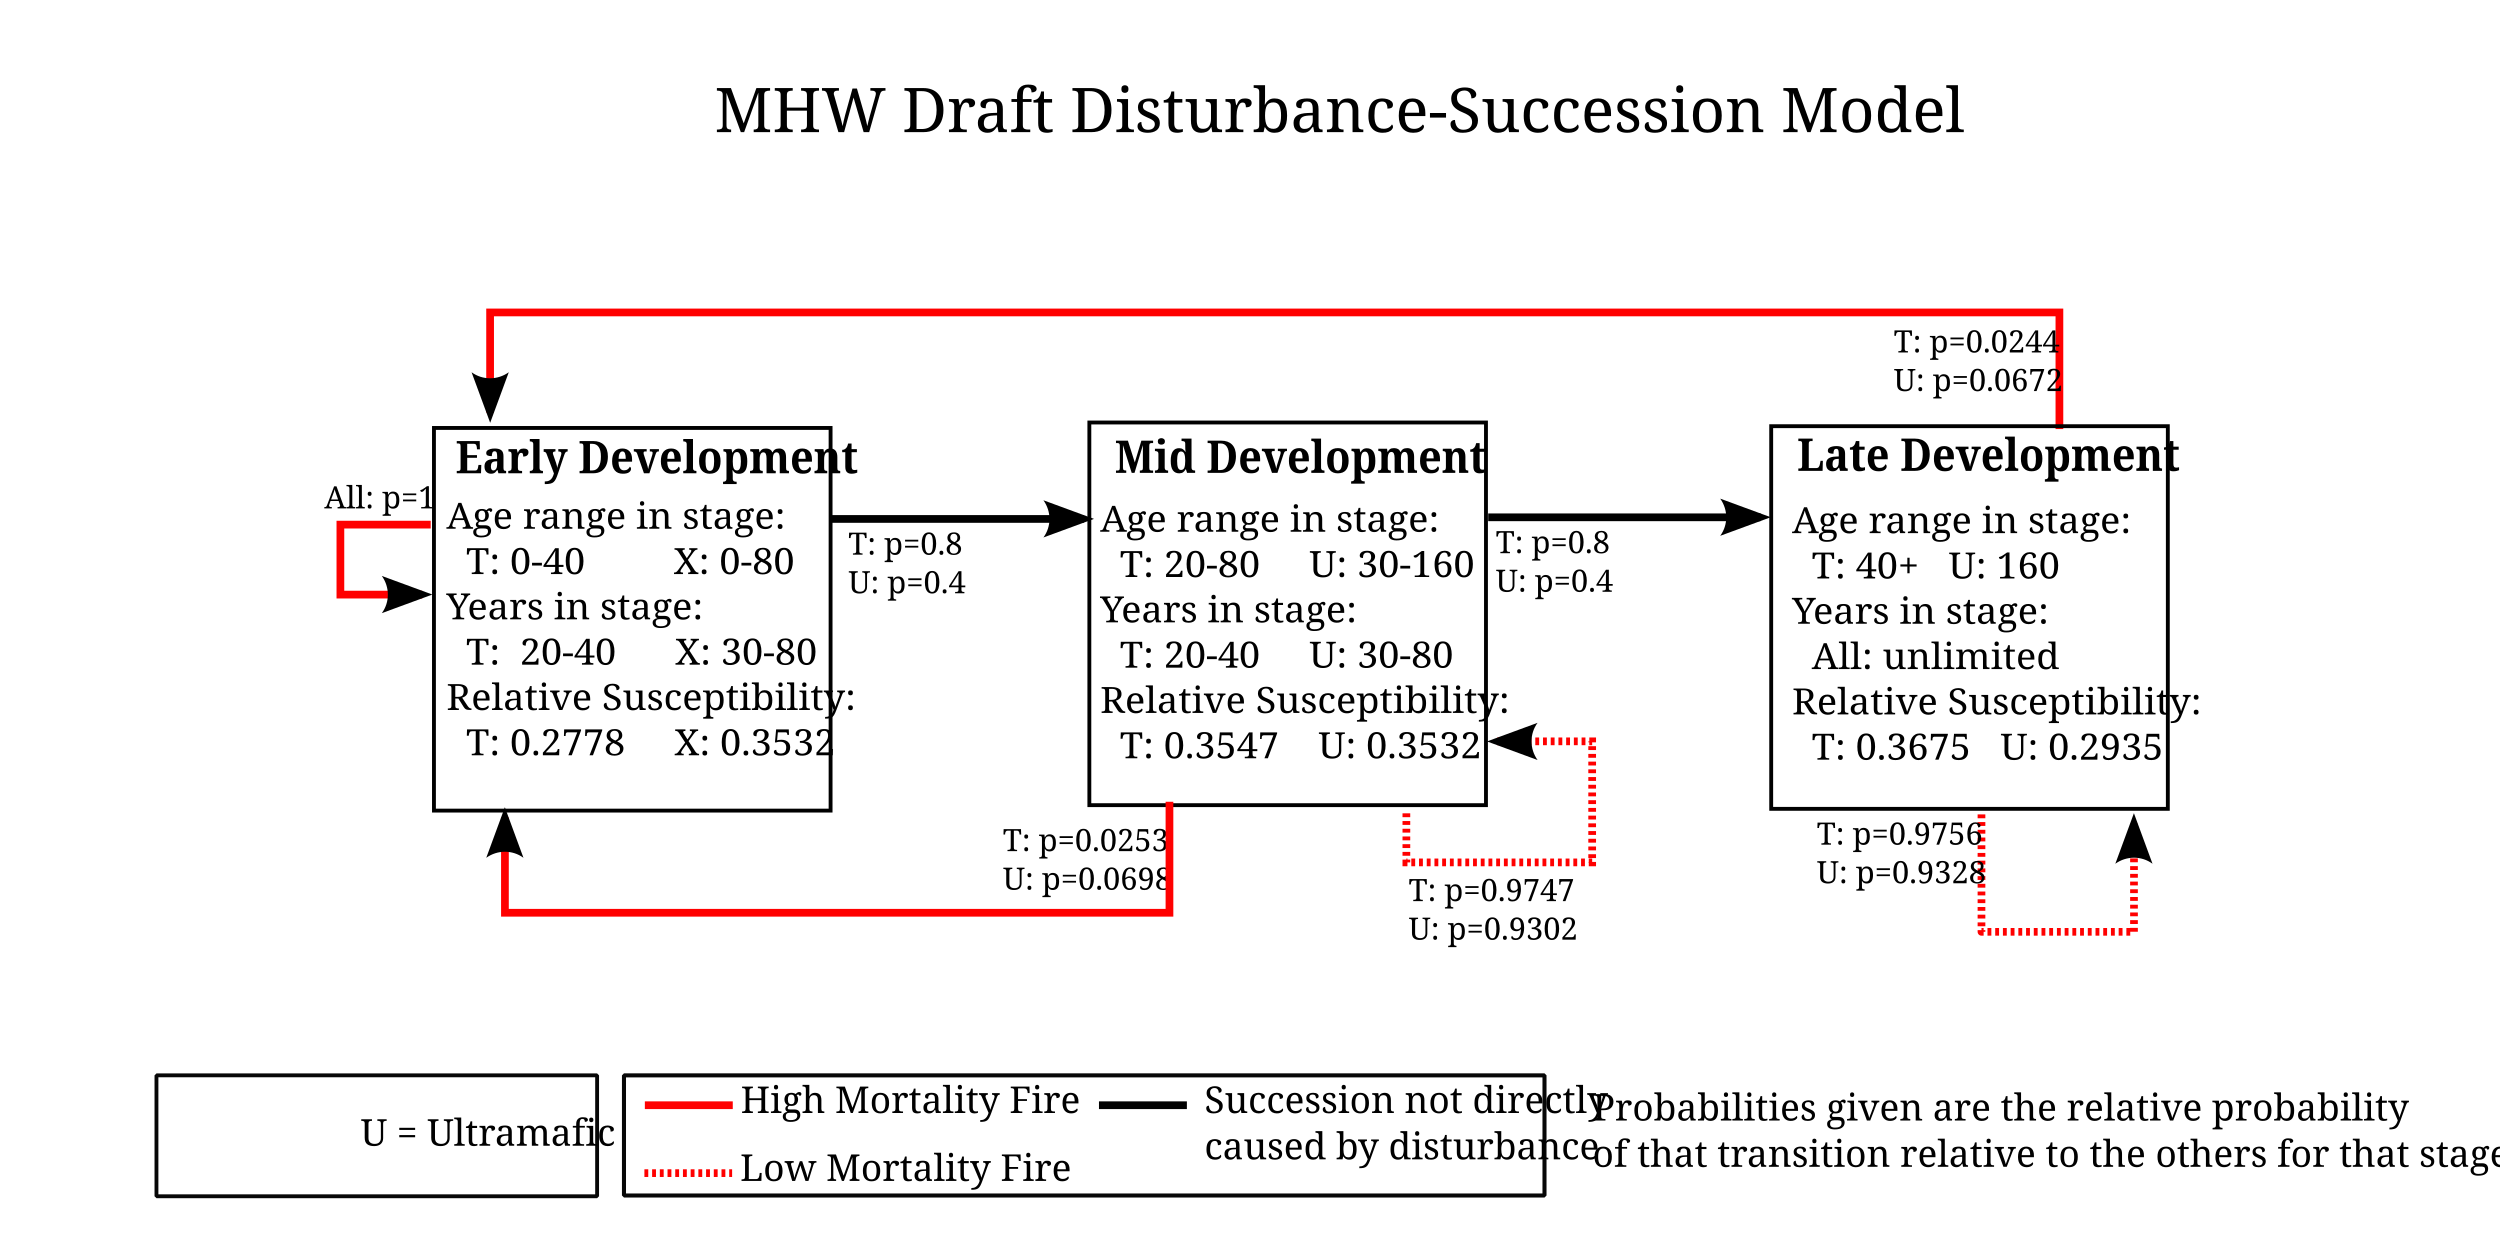
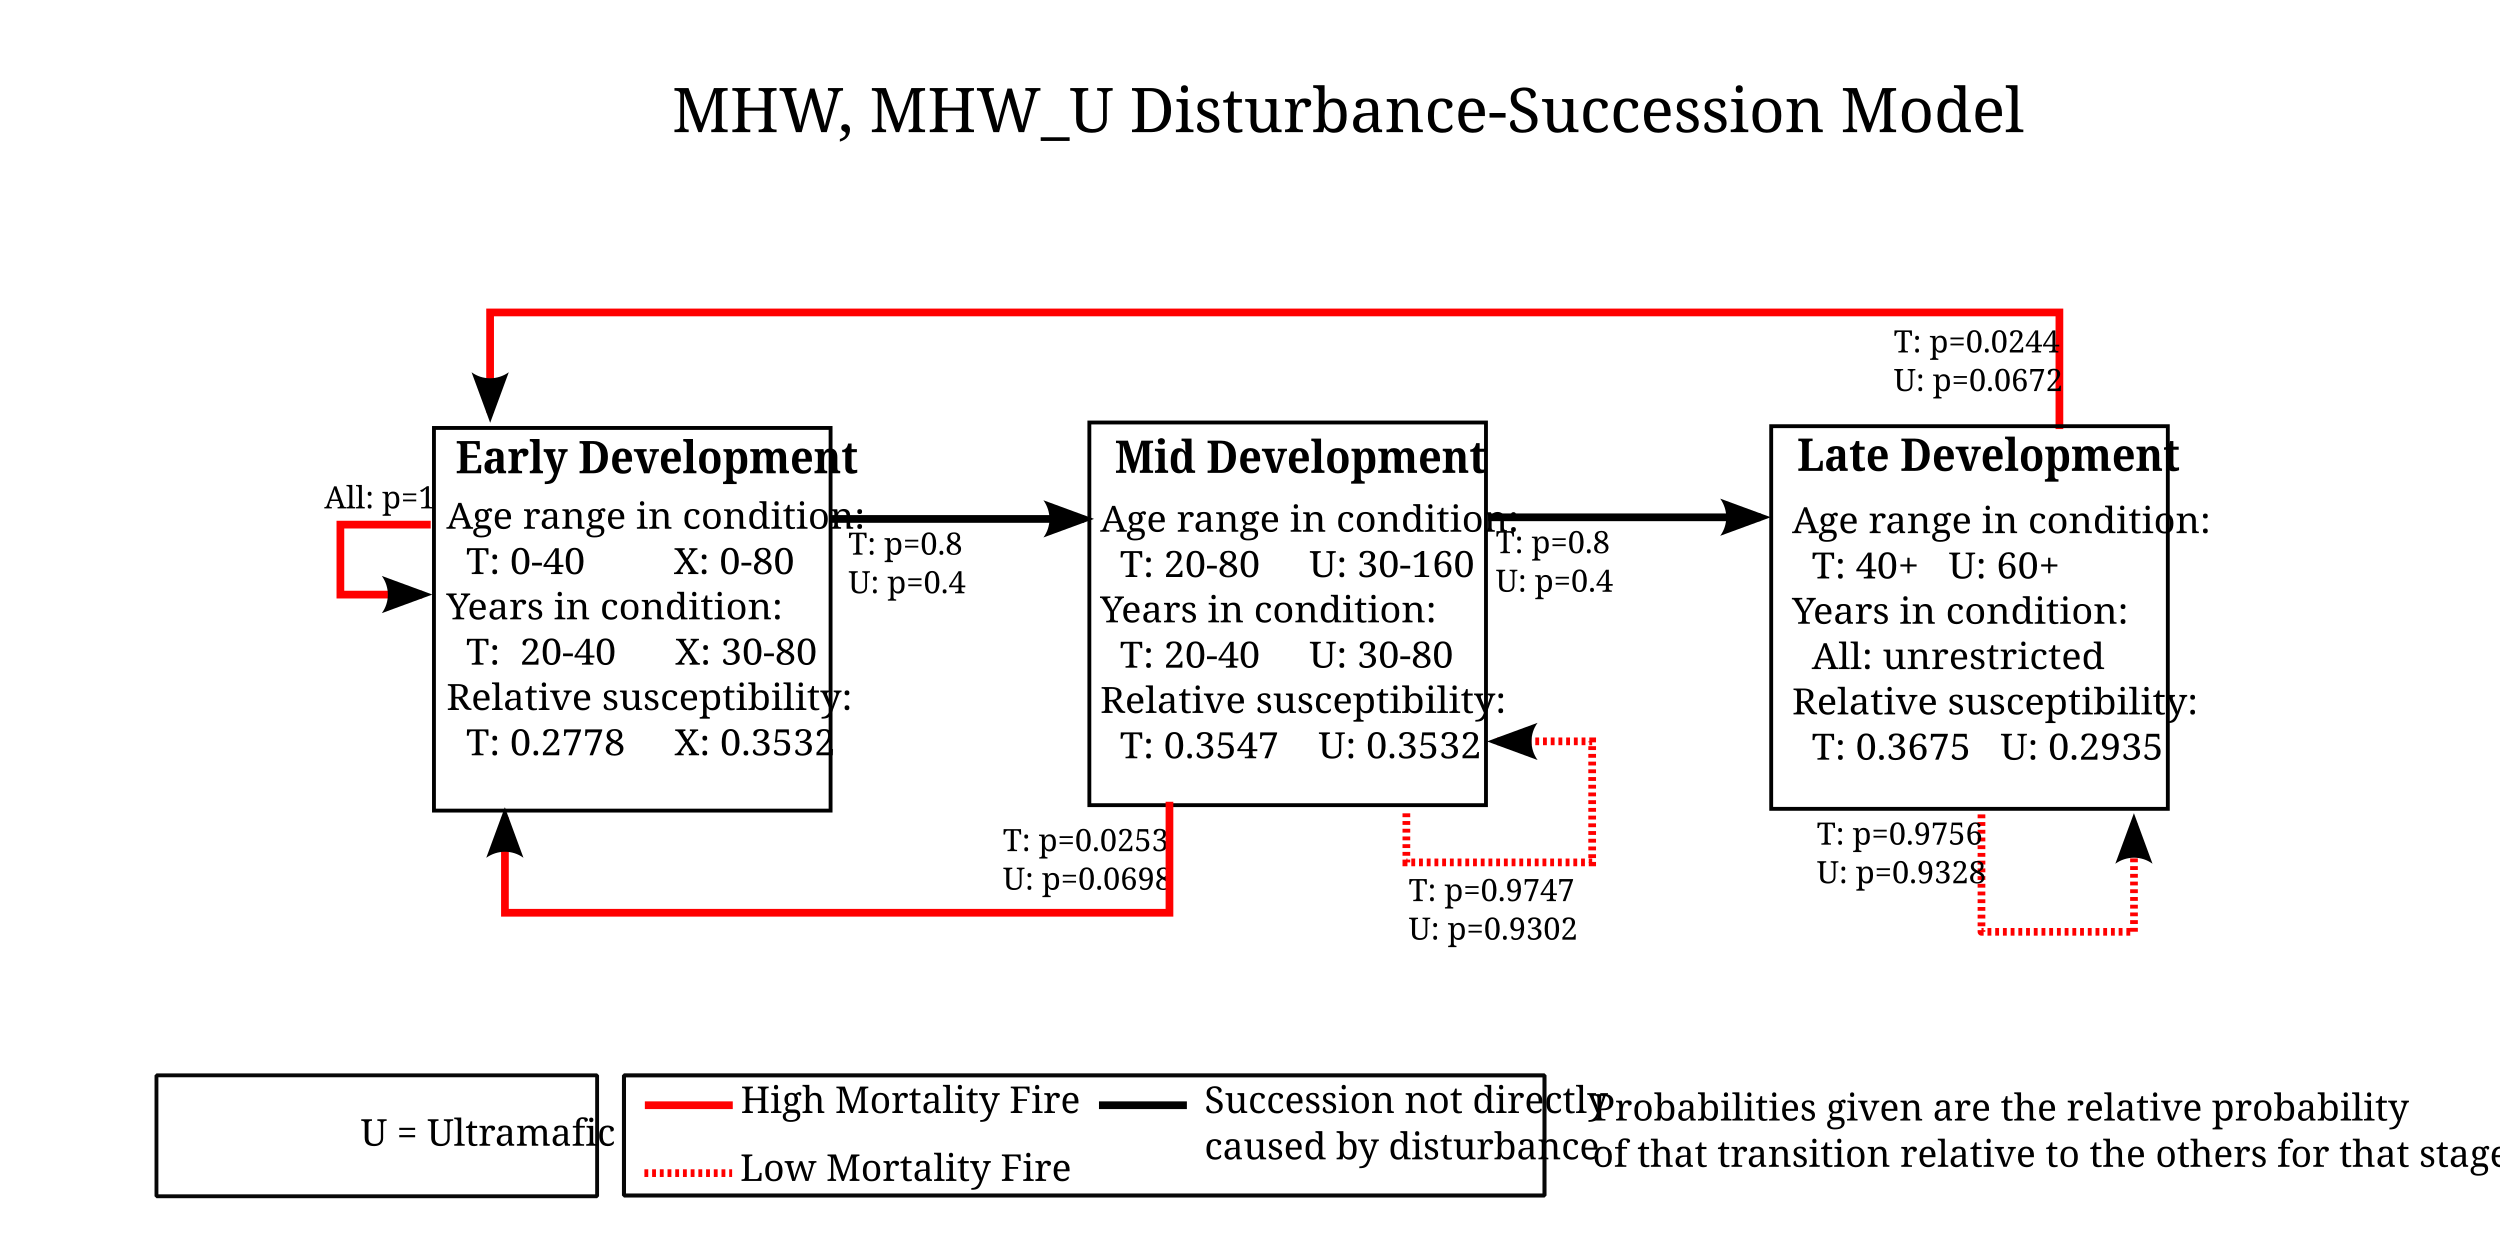
<svg xmlns="http://www.w3.org/2000/svg" width="810" height="405" id="svg2" version="1.1">
  <defs id="defs4">
    <marker orient="auto" refY="0" refX="0" id="Arrow2Mstart" style="overflow:visible">
      <path id="path4311" style="font-size:12px;fill-rule:evenodd;stroke-width:0.625;stroke-linejoin:round" d="M 8.719,4.034 -2.207,0.016 8.719,-4.002 c -1.745,2.372 -1.735,5.617 -6e-7,8.035 z" transform="scale(0.6,0.6)" />
    </marker>
    <marker orient="auto" refY="0" refX="0" id="Arrow1Mstart" style="overflow:visible">
      <path id="path7827" d="M 0,0 5,-5 -12.5,0 5,5 0,0 z" style="fill-rule:evenodd;stroke:#000000;stroke-width:1pt;marker-start:none" transform="matrix(0.4,0,0,0.4,4,0)" />
    </marker>
    <marker orient="auto" refY="0" refX="0" id="Arrow1Mend" style="overflow:visible">
      <path id="path6192" d="M 0,0 5,-5 -12.5,0 5,5 0,0 z" style="fill-rule:evenodd;stroke:#000000;stroke-width:1pt;marker-start:none" transform="matrix(-0.4,0,0,-0.4,-4,0)" />
    </marker>
    <marker orient="auto" refY="0" refX="0" id="Arrow1Lend" style="overflow:visible">
      <path id="path3980" d="M 0,0 5,-5 -12.5,0 5,5 0,0 z" style="fill-rule:evenodd;stroke:#000000;stroke-width:1pt;marker-start:none" transform="matrix(-0.8,0,0,-0.8,-10,0)" />
    </marker>
    <marker orient="auto" refY="0" refX="0" id="Arrow1Lstart" style="overflow:visible">
      <path id="path3977" d="M 0,0 5,-5 -12.5,0 5,5 0,0 z" style="fill-rule:evenodd;stroke:#000000;stroke-width:1pt;marker-start:none" transform="matrix(0.8,0,0,0.8,10,0)" />
    </marker>
    <marker orient="auto" refY="0" refX="0" id="Arrow2Lend" style="overflow:visible">
      <path id="path3998" style="font-size:12px;fill-rule:evenodd;stroke-width:0.625;stroke-linejoin:round" d="M 8.719,4.034 -2.207,0.016 8.719,-4.002 c -1.745,2.372 -1.735,5.617 -6e-7,8.035 z" transform="matrix(-1.1,0,0,-1.1,-1.1,0)" />
    </marker>
    <marker orient="auto" refY="0" refX="0" id="Arrow2Mend" style="overflow:visible">
      <path id="path4004" style="font-size:12px;fill-rule:evenodd;stroke-width:0.625;stroke-linejoin:round" d="M 8.719,4.034 -2.207,0.016 8.719,-4.002 c -1.745,2.372 -1.735,5.617 -6e-7,8.035 z" transform="scale(-0.6,-0.6)" />
    </marker>
    <marker orient="auto" refY="0" refX="0" id="TriangleOutM" style="overflow:visible">
      <path id="path4123" d="m 5.77,0 -8.65,5 0,-10 8.65,5 z" style="fill-rule:evenodd;stroke:#000000;stroke-width:1pt;marker-start:none" transform="scale(0.4,0.4)" />
    </marker>
  </defs>
  <g id="layer7" style="display:inline" transform="translate(0,-180)">
    <text xml:space="preserve" style="font-size:12px;font-style:normal;font-variant:normal;font-weight:normal;font-stretch:normal;text-align:start;line-height:125%;letter-spacing:0px;word-spacing:0px;writing-mode:lr-tb;text-anchor:start;fill:#000000;fill-opacity:1;stroke:none;font-family:Garamond;-inkscape-font-specification:Garamond" x="515.971" y="528.052" id="text3982">
      <tspan x="515.971" y="528.052" id="tspan6796" />
      <tspan x="515.971" y="543.052" id="tspan6798">Probabilities given are the relative probability </tspan>
      <tspan x="515.971" y="558.052" id="tspan3384">of that transition relative to the others for that stage.</tspan>
    </text>
    <g id="g3370" transform="translate(-316.9964,0)">
      <g transform="translate(294,-22)" id="g3386">
        <text xml:space="preserve" style="font-size:12px;font-style:normal;font-variant:normal;font-weight:normal;font-stretch:normal;text-align:start;line-height:125%;letter-spacing:0px;word-spacing:0px;writing-mode:lr-tb;text-anchor:start;fill:#000000;fill-opacity:1;stroke:none;display:inline;font-family:Garamond;-inkscape-font-specification:Garamond" x="262.986" y="562.617" id="text3898">
          <tspan x="262.986" y="562.617" id="tspan3978">High Mortality Fire</tspan>
        </text>
        <path style="fill:none;stroke:#ff0000;stroke-width:2.5;stroke-linecap:butt;stroke-linejoin:miter;stroke-miterlimit:4;stroke-opacity:1;stroke-dasharray:none;display:inline" d="m 231.929,560.094 28.483,0" id="path3928" />
      </g>
      <text id="text4005" y="562.617" x="556.796" style="font-size:12px;font-style:normal;font-variant:normal;font-weight:normal;font-stretch:normal;text-align:start;line-height:125%;letter-spacing:0px;word-spacing:0px;writing-mode:lr-tb;text-anchor:start;fill:#000000;fill-opacity:1;stroke:none;display:inline;font-family:Garamond;-inkscape-font-specification:Garamond" xml:space="preserve">
        <tspan id="tspan4007" y="562.617" x="556.796">Low Mortality Fire</tspan>
      </text>
      <path id="path4009" d="m 525.783,560.094 28.42,0" style="fill:none;stroke:#ff0000;stroke-width:2.497;stroke-linecap:butt;stroke-linejoin:miter;stroke-miterlimit:4;stroke-opacity:1;stroke-dasharray:1.249, 1.249;stroke-dashoffset:0;display:inline" />
      <g transform="translate(144,-22)" id="g3391">
        <text xml:space="preserve" style="font-size:12px;font-style:normal;font-variant:normal;font-weight:normal;font-stretch:normal;text-align:start;line-height:125%;letter-spacing:0px;word-spacing:0px;writing-mode:lr-tb;text-anchor:start;fill:#000000;fill-opacity:1;stroke:none;display:inline;font-family:Garamond;-inkscape-font-specification:Garamond" x="560.119" y="562.617" id="text4021">
          <tspan x="560.119" y="562.617" id="tspan4023"> Succession not directly </tspan>
          <tspan id="tspan3552" x="560.119" y="577.617"> caused by disturbance</tspan>
        </text>
        <path style="fill:none;stroke:#000000;stroke-width:2.5;stroke-linecap:butt;stroke-linejoin:miter;stroke-miterlimit:4;stroke-opacity:1;stroke-dasharray:none;display:inline" d="m 529.063,560.094 28.483,0" id="path4025" />
      </g>
    </g>
-     <text xml:space="preserve" style="font-size:12px;font-style:normal;font-variant:normal;font-weight:normal;font-stretch:normal;text-align:start;line-height:125%;letter-spacing:0px;word-spacing:0px;writing-mode:lr-tb;text-anchor:start;fill:#000000;fill-opacity:1;stroke:none;display:inline;font-family:Garamond;-inkscape-font-specification:Garamond" x="231.509" y="222.816" id="text4082">
-       <tspan id="tspan4084" x="231.509" y="222.816" style="font-size:20px">MHW Draft Disturbance-Succession Model</tspan>
+     <text xml:space="preserve" style="font-size:12px;font-style:normal;font-variant:normal;font-weight:normal;font-stretch:normal;text-align:start;line-height:125%;letter-spacing:0px;word-spacing:0px;writing-mode:lr-tb;text-anchor:start;fill:#000000;fill-opacity:1;stroke:none;display:inline;font-family:Garamond;-inkscape-font-specification:Garamond" x="217.759" y="222.816" id="text4082">
+       <tspan id="tspan4084" x="217.759" y="222.816" style="font-size:20px">MHW, MHW_U Disturbance-Succession Model</tspan>
    </text>
    <rect style="opacity:0.97;fill:none;stroke:#000000;stroke-width:1.25;stroke-linecap:round;stroke-linejoin:miter;stroke-miterlimit:1.2;stroke-opacity:1;stroke-dasharray:none;stroke-dashoffset:0" id="rect3406" width="142.77" height="39.175" x="50.693" y="528.414" />
    <rect style="opacity:0.97;fill:none;stroke:#000000;stroke-width:1.317;stroke-linecap:round;stroke-linejoin:miter;stroke-miterlimit:1.2;stroke-opacity:1;stroke-dasharray:none;stroke-dashoffset:0" id="rect3408" width="298.248" height="38.934" x="202.169" y="528.414" />
  </g>
  <g id="layer1" transform="translate(0,-647.3622)" style="display:inline">
    <flowRoot xml:space="preserve" id="flowRoot3761" style="font-size:10px;font-style:normal;font-variant:normal;font-weight:normal;font-stretch:normal;line-height:125%;letter-spacing:0px;word-spacing:0px;fill:#000000;fill-opacity:1;stroke:none;font-family:Garamond;-inkscape-font-specification:Garamond">
      <flowRegion id="flowRegion3763">
        <rect id="rect3765" width="81.861" height="81.861" x="272.578" y="244.495" style="font-size:10px;font-style:normal;font-variant:normal;font-weight:normal;font-stretch:normal;font-family:Garamond;-inkscape-font-specification:Garamond" />
      </flowRegion>
      <flowPara id="flowPara3767" />
    </flowRoot>
    <text xml:space="preserve" style="font-size:40px;font-style:normal;font-weight:normal;line-height:125%;letter-spacing:0px;word-spacing:0px;fill:#000000;fill-opacity:1;stroke:none;font-family:Sans" x="306.542" y="272.362" id="text3769" transform="translate(0,467.3622)">
      <tspan id="tspan3771" x="306.542" y="272.362" />
    </text>
    <flowRoot xml:space="preserve" id="flowRoot3773" style="font-size:40px;font-style:normal;font-variant:normal;font-weight:normal;font-stretch:normal;line-height:125%;letter-spacing:0px;word-spacing:0px;fill:#000000;fill-opacity:1;stroke:none;font-family:Garamond;-inkscape-font-specification:Garamond">
      <flowRegion id="flowRegion3775">
        <rect id="rect3777" width="81.861" height="76.635" x="272.578" y="247.107" style="font-style:normal;font-variant:normal;font-weight:normal;font-stretch:normal;font-family:Garamond;-inkscape-font-specification:Garamond" />
      </flowRegion>
      <flowPara id="flowPara3779" />
    </flowRoot>
    <flowRoot xml:space="preserve" id="flowRoot3789" style="font-size:40px;font-style:normal;font-weight:normal;line-height:125%;letter-spacing:0px;word-spacing:0px;fill:#000000;fill-opacity:1;stroke:none;font-family:Sans">
      <flowRegion id="flowRegion3791">
        <rect id="rect3793" width="8" height="48" x="264" y="257" />
      </flowRegion>
      <flowPara id="flowPara3795" />
    </flowRoot>
    <flowRoot xml:space="preserve" id="flowRoot3930" style="font-size:40px;font-style:normal;font-weight:normal;line-height:125%;letter-spacing:0px;word-spacing:0px;fill:#000000;fill-opacity:1;stroke:none;font-family:Sans">
      <flowRegion id="flowRegion3932">
        <rect id="rect3934" width="67.056" height="40.93" x="311.767" y="137.379" />
      </flowRegion>
      <flowPara id="flowPara3936" />
    </flowRoot>
    <flowRoot xml:space="preserve" id="flowRoot3938" style="font-size:40px;font-style:normal;font-weight:normal;line-height:125%;letter-spacing:0px;word-spacing:0px;fill:#000000;fill-opacity:1;stroke:none;font-family:Sans">
      <flowRegion id="flowRegion3940">
        <rect id="rect3942" width="55.735" height="74.023" x="262.128" y="239.269" />
      </flowRegion>
      <flowPara id="flowPara3944" />
    </flowRoot>
    <rect style="fill:none;stroke:#000000;stroke-width:0.99;stroke-linejoin:round;stroke-miterlimit:4;stroke-opacity:1;stroke-dasharray:none" id="rect6143" width="0" height="27.529" x="304.888" y="207.847" transform="translate(0,467.3622)" rx="0" ry="7.571" />
    <text xml:space="preserve" style="font-size:12px;font-style:normal;font-variant:normal;font-weight:normal;font-stretch:normal;text-align:start;line-height:125%;letter-spacing:0px;word-spacing:0px;writing-mode:lr-tb;text-anchor:start;fill:#000000;fill-opacity:1;stroke:none;font-family:Garamond;-inkscape-font-specification:Garamond" x="306.354" y="364.51" id="text3175" transform="translate(0,467.3622)">
      <tspan id="tspan3177" x="306.354" y="364.51" />
      <tspan id="tspan3179" x="306.354" y="379.51" />
    </text>
    <flowRoot xml:space="preserve" id="flowRoot3204" style="font-size:12px;font-style:normal;font-variant:normal;font-weight:normal;font-stretch:normal;text-align:start;line-height:125%;letter-spacing:0px;word-spacing:0px;writing-mode:lr-tb;text-anchor:start;fill:#000000;fill-opacity:1;stroke:none;font-family:Garamond;-inkscape-font-specification:Garamond">
      <flowRegion id="flowRegion3206">
        <rect id="rect3208" width="28.621" height="37.102" x="429.319" y="325.288" />
      </flowRegion>
      <flowPara id="flowPara3210" />
    </flowRoot>
  </g>
  <g id="layer5" style="display:inline" transform="translate(0,-180)" />
  <g id="layer6" style="display:inline" transform="translate(0,-180)" />
  <g id="layer3" style="display:inline" transform="translate(0,-180)" />
  <g id="layer4" style="display:inline" transform="translate(0,-180)" />
  <g id="layer2" style="display:inline" transform="translate(0,-180)">
    <flowRoot style="font-size:12px;font-style:normal;font-variant:normal;font-weight:normal;font-stretch:normal;text-align:start;line-height:125%;letter-spacing:0px;word-spacing:0px;writing-mode:lr-tb;text-anchor:start;fill:#000000;fill-opacity:1;stroke:none;font-family:Garamond;-inkscape-font-specification:Garamond" id="flowRoot3183" xml:space="preserve" transform="translate(-57.66791,-635.7685)">
      <flowRegion id="flowRegion3185">
        <rect y="213.983" x="60.423" height="54.062" width="34.982" id="rect3187" />
      </flowRegion>
      <flowPara id="flowPara3189" />
    </flowRoot>
    <flowRoot xml:space="preserve" id="flowRoot4224" style="font-size:14px;font-style:normal;font-variant:normal;font-weight:normal;font-stretch:normal;text-align:start;line-height:125%;letter-spacing:0px;word-spacing:0px;writing-mode:lr-tb;text-anchor:start;fill:#000000;fill-opacity:1;stroke:none;font-family:Garamond;-inkscape-font-specification:Garamond">
      <flowRegion id="flowRegion4226">
        <rect id="rect4228" width="63" height="93.5" x="212" y="396.5" />
      </flowRegion>
      <flowPara id="flowPara4230" />
    </flowRoot>
    <text xml:space="preserve" style="font-size:12px;font-style:normal;font-variant:normal;font-weight:normal;font-stretch:normal;text-align:start;line-height:125%;letter-spacing:0px;word-spacing:0px;writing-mode:lr-tb;text-anchor:start;fill:#000000;fill-opacity:1;stroke:none;font-family:Garamond;-inkscape-font-specification:Garamond" x="295.943" y="-30.219" id="text4545">
      <tspan style="font-size:10px" id="tspan4547" x="295.943" y="-30.219" />
    </text>
    <flowRoot xml:space="preserve" id="flowRoot4647" style="font-size:14px;font-style:normal;font-variant:normal;font-weight:normal;font-stretch:normal;text-align:start;line-height:125%;letter-spacing:0px;word-spacing:0px;writing-mode:lr-tb;text-anchor:start;fill:#000000;fill-opacity:1;stroke:none;font-family:Garamond;-inkscape-font-specification:Garamond">
      <flowRegion id="flowRegion4649">
        <rect id="rect4651" width="9.873" height="51.644" x="516.437" y="584.062" />
      </flowRegion>
      <flowPara id="flowPara4653" />
    </flowRoot>
    <flowRoot xml:space="preserve" id="flowRoot4753" style="font-size:14px;font-style:normal;font-variant:normal;font-weight:normal;font-stretch:normal;text-align:start;line-height:125%;letter-spacing:0px;word-spacing:0px;writing-mode:lr-tb;text-anchor:start;fill:#000000;fill-opacity:1;stroke:none;font-family:Garamond;-inkscape-font-specification:Garamond">
      <flowRegion id="flowRegion4755">
        <rect id="rect4757" width="41.011" height="18.987" x="359.227" y="494.445" />
      </flowRegion>
      <flowPara id="flowPara4759" />
    </flowRoot>
    <text xml:space="preserve" style="font-size:12px;font-style:normal;font-variant:normal;font-weight:normal;font-stretch:normal;text-align:start;line-height:125%;letter-spacing:0px;word-spacing:0px;writing-mode:lr-tb;text-anchor:start;fill:#000000;fill-opacity:1;stroke:none;font-family:Garamond;-inkscape-font-specification:Garamond" x="180.699" y="-156.568" id="text4976">
      <tspan id="tspan4978" x="180.699" y="-156.568" style="font-size:10px" />
    </text>
    <text id="text4984" y="-177.724" x="584.22" style="font-size:12px;font-style:normal;font-variant:normal;font-weight:normal;font-stretch:normal;text-align:start;line-height:125%;letter-spacing:0px;word-spacing:0px;writing-mode:lr-tb;text-anchor:start;fill:#000000;fill-opacity:1;stroke:none;font-family:Garamond;-inkscape-font-specification:Garamond" xml:space="preserve">
      <tspan style="font-size:10px" y="-177.724" x="584.22" id="tspan4986" />
    </text>
    <path style="fill:none;stroke:#ff0000;stroke-width:2.5;stroke-linecap:butt;stroke-linejoin:miter;stroke-miterlimit:4;stroke-opacity:1;stroke-dasharray:none;marker-end:url(#Arrow2Mend);display:inline" d="m 139.546,349.98 -29.259,0 0,22.675 26.501,0" id="path3475" />
    <path style="fill:none;stroke:#ff0000;stroke-width:2.5;stroke-linecap:butt;stroke-linejoin:miter;stroke-miterlimit:4;stroke-opacity:1;stroke-dasharray:none;marker-end:url(#Arrow2Mend);display:inline" d="m 667.249,319.017 0,-37.786 -508.456,0 0,32.454" id="path3485" />
    <path style="fill:none;stroke:#ff0000;stroke-width:2.5;stroke-linecap:butt;stroke-linejoin:miter;stroke-miterlimit:4;stroke-opacity:1;stroke-dasharray:1.25, 1.25;stroke-dashoffset:0;marker-end:url(#Arrow2Mend);display:inline" d="m 455.664,443.516 0,15.901 60.198,0 0,-39.222 -30.768,0" id="path8377" />
    <path style="fill:none;stroke:#000000;stroke-width:2.5;stroke-linecap:butt;stroke-linejoin:miter;stroke-miterlimit:4;stroke-opacity:1;stroke-dasharray:none;marker-end:url(#Arrow2Mend);display:inline" d="m 482.177,347.607 88.245,0" id="path8379" />
    <path style="fill:none;stroke:#ff0000;stroke-width:2.5;stroke-linejoin:round;stroke-miterlimit:4;stroke-opacity:1;stroke-dasharray:1.25, 1.25;stroke-dashoffset:0;marker-end:url(#Arrow2Mend);display:inline" d="m 642,443.859 0,38.053 49.413,0 0,-35.134" id="path10139" />
    <text transform="scale(0.9582851,1.043531)" id="text4188" y="303.912" x="376.928" style="font-size:14px;font-style:normal;font-variant:normal;font-weight:bold;font-stretch:normal;text-align:start;line-height:110%;letter-spacing:0px;word-spacing:0px;writing-mode:lr-tb;text-anchor:start;fill:#000000;fill-opacity:1;stroke:none;font-family:Garamond;-inkscape-font-specification:Garamond Bold" xml:space="preserve">
      <tspan style="font-size:14px;font-style:normal;font-variant:normal;font-weight:bold;font-stretch:normal;text-align:start;line-height:110%;writing-mode:lr-tb;text-anchor:start;font-family:Garamond;-inkscape-font-specification:Garamond Bold" y="303.912" x="376.928" id="tspan4190" />
      <tspan style="font-size:14px;font-style:normal;font-variant:normal;font-weight:bold;font-stretch:normal;text-align:start;line-height:110%;writing-mode:lr-tb;text-anchor:start;font-family:Garamond;-inkscape-font-specification:Garamond Bold" y="319.312" x="376.928" id="tspan4220">Mid Development</tspan>
      <tspan id="tspan4194" style="font-size:14px;font-style:normal;font-variant:normal;font-weight:bold;font-stretch:normal;text-align:start;line-height:110%;writing-mode:lr-tb;text-anchor:start;font-family:Garamond;-inkscape-font-specification:Garamond Bold" y="334.712" x="376.928" />
      <tspan style="font-size:14px;font-style:normal;font-variant:normal;font-weight:bold;font-stretch:normal;text-align:start;line-height:110%;writing-mode:lr-tb;text-anchor:start;font-family:Garamond;-inkscape-font-specification:Garamond Bold" id="tspan4196" y="350.112" x="376.928" />
      <tspan id="tspan4198" y="365.512" x="376.928" />
      <tspan id="tspan4200" y="380.912" x="376.928" />
    </text>
    <text transform="scale(0.9582851,1.043531)" id="text4506" y="301.935" x="154.038" style="font-size:14px;font-style:normal;font-variant:normal;font-weight:bold;font-stretch:normal;text-align:start;line-height:125%;letter-spacing:0px;word-spacing:0px;writing-mode:lr-tb;text-anchor:start;fill:#000000;fill-opacity:1;stroke:none;font-family:Garamond;-inkscape-font-specification:Garamond Bold" xml:space="preserve">
      <tspan style="font-size:14px;font-style:normal;font-variant:normal;font-weight:bold;font-stretch:normal;text-align:start;line-height:125%;writing-mode:lr-tb;text-anchor:start;font-family:Garamond;-inkscape-font-specification:Garamond Bold" y="301.935" x="154.038" id="tspan4508" />
      <tspan id="tspan4510" style="font-size:14px;font-style:normal;font-variant:normal;font-weight:bold;font-stretch:normal;text-align:start;line-height:125%;writing-mode:lr-tb;text-anchor:start;font-family:Garamond;-inkscape-font-specification:Garamond Bold" y="319.435" x="154.038">Early Development</tspan>
      <tspan style="font-size:14px;font-style:normal;font-variant:normal;font-weight:bold;font-stretch:normal;text-align:start;line-height:125%;writing-mode:lr-tb;text-anchor:start;font-family:Garamond;-inkscape-font-specification:Garamond Bold" y="336.935" x="154.038" id="tspan4512" />
      <tspan id="tspan4514" style="font-size:14px;font-style:normal;font-variant:normal;font-weight:bold;font-stretch:normal;text-align:start;line-height:125%;writing-mode:lr-tb;text-anchor:start;font-family:Garamond;-inkscape-font-specification:Garamond Bold" y="354.435" x="154.038" />
      <tspan style="font-size:14px;font-style:normal;font-variant:normal;font-weight:bold;font-stretch:normal;text-align:start;line-height:125%;writing-mode:lr-tb;text-anchor:start;font-family:Garamond;-inkscape-font-specification:Garamond Bold" id="tspan4516" y="371.935" x="154.038" />
      <tspan id="tspan4518" y="389.435" x="154.038" />
      <tspan id="tspan4520" y="406.935" x="154.038" />
    </text>
    <text id="text4522" y="358.953" x="141.557" style="font-size:12px;font-style:normal;font-variant:normal;font-weight:normal;font-stretch:normal;text-align:start;line-height:125%;letter-spacing:0px;word-spacing:0px;writing-mode:lr-tb;text-anchor:start;fill:#000000;fill-opacity:1;stroke:none;font-family:Garamond;-inkscape-font-specification:Garamond" xml:space="preserve" transform="scale(1.021757,0.9787063)">
-       <tspan style="font-size:12px;font-style:normal;font-variant:normal;font-weight:normal;font-stretch:normal;text-align:start;line-height:125%;writing-mode:lr-tb;text-anchor:start;font-family:Garamond;-inkscape-font-specification:Garamond" y="358.953" x="141.557" id="tspan4524">Age range in stage:</tspan>
+       <tspan style="font-size:12px;font-style:normal;font-variant:normal;font-weight:normal;font-stretch:normal;text-align:start;line-height:125%;writing-mode:lr-tb;text-anchor:start;font-family:Garamond;-inkscape-font-specification:Garamond" y="358.953" x="141.557" id="tspan4524">Age range in condition:</tspan>
      <tspan style="font-size:12px;font-style:normal;font-variant:normal;font-weight:normal;font-stretch:normal;text-align:start;line-height:125%;writing-mode:lr-tb;text-anchor:start;font-family:Garamond;-inkscape-font-specification:Garamond" y="373.953" x="141.557" id="tspan3290">  T: 0-40         X: 0-80</tspan>
-       <tspan id="tspan3459" style="font-size:12px;font-style:normal;font-variant:normal;font-weight:normal;font-stretch:normal;text-align:start;line-height:125%;writing-mode:lr-tb;text-anchor:start;font-family:Garamond;-inkscape-font-specification:Garamond" y="388.953" x="141.557">Years in stage:</tspan>
+       <tspan id="tspan3459" style="font-size:12px;font-style:normal;font-variant:normal;font-weight:normal;font-stretch:normal;text-align:start;line-height:125%;writing-mode:lr-tb;text-anchor:start;font-family:Garamond;-inkscape-font-specification:Garamond" y="388.953" x="141.557">Years in condition:</tspan>
      <tspan style="font-size:12px;font-style:normal;font-variant:normal;font-weight:normal;font-stretch:normal;text-align:start;line-height:125%;writing-mode:lr-tb;text-anchor:start;font-family:Garamond;-inkscape-font-specification:Garamond" y="403.953" x="141.557" id="tspan3300">  T:  20-40      X: 30-80</tspan>
-       <tspan style="font-size:12px;font-style:normal;font-variant:normal;font-weight:normal;font-stretch:normal;text-align:start;line-height:125%;writing-mode:lr-tb;text-anchor:start;font-family:Garamond;-inkscape-font-specification:Garamond" y="418.953" x="141.557" id="tspan3326">Relative Susceptibility: </tspan>
+       <tspan style="font-size:12px;font-style:normal;font-variant:normal;font-weight:normal;font-stretch:normal;text-align:start;line-height:125%;writing-mode:lr-tb;text-anchor:start;font-family:Garamond;-inkscape-font-specification:Garamond" y="418.953" x="141.557" id="tspan3326">Relative susceptibility: </tspan>
      <tspan style="font-size:12px;font-style:normal;font-variant:normal;font-weight:normal;font-stretch:normal;text-align:start;line-height:125%;writing-mode:lr-tb;text-anchor:start;font-family:Garamond;-inkscape-font-specification:Garamond" y="433.953" x="141.557" id="tspan3443">  T: 0.2778     X: 0.3532</tspan>
      <tspan style="font-size:12px;font-style:normal;font-variant:normal;font-weight:normal;font-stretch:normal;text-align:start;line-height:125%;writing-mode:lr-tb;text-anchor:start;font-family:Garamond;-inkscape-font-specification:Garamond" y="448.953" x="141.557" id="tspan3513" />
    </text>
    <rect style="fill:#000000;fill-opacity:0;fill-rule:evenodd;stroke:#000000;stroke-width:1.25;stroke-linecap:butt;stroke-linejoin:miter;stroke-miterlimit:4;stroke-opacity:1;stroke-dasharray:none" id="rect4536" width="128.507" height="123.98" x="140.601" y="318.655" />
    <text xml:space="preserve" style="font-size:10px;font-style:normal;font-variant:normal;font-weight:normal;font-stretch:normal;text-align:start;line-height:125%;letter-spacing:0px;word-spacing:0px;writing-mode:lr-tb;text-anchor:start;fill:#000000;fill-opacity:1;stroke:none;font-family:Garamond;-inkscape-font-specification:Garamond" x="274.854" y="347.217" id="text3484">
      <tspan id="tspan3486" x="274.854" y="347.217" style="font-size:10px;font-style:normal;font-variant:normal;font-weight:normal;font-stretch:normal;text-align:start;line-height:125%;writing-mode:lr-tb;text-anchor:start;font-family:Garamond;-inkscape-font-specification:Garamond" />
      <tspan x="274.854" y="359.717" style="font-size:10px;font-style:normal;font-variant:normal;font-weight:normal;font-stretch:normal;text-align:start;line-height:125%;writing-mode:lr-tb;text-anchor:start;font-family:Garamond;-inkscape-font-specification:Garamond" id="tspan3310">T: p=0.8</tspan>
      <tspan x="274.854" y="372.217" style="font-size:10px;font-style:normal;font-variant:normal;font-weight:normal;font-stretch:normal;text-align:start;line-height:125%;writing-mode:lr-tb;text-anchor:start;font-family:Garamond;-inkscape-font-specification:Garamond" id="tspan3304">U: p=0.4</tspan>
    </text>
    <path style="fill:none;stroke:#000000;stroke-width:2.5;stroke-linecap:butt;stroke-linejoin:miter;stroke-miterlimit:4;stroke-opacity:1;stroke-dasharray:none;marker-end:url(#Arrow2Mend)" d="m 269.176,348.14 81.972,0" id="path4357" />
    <text xml:space="preserve" style="font-size:10px;font-style:normal;font-variant:normal;font-weight:normal;font-stretch:normal;text-align:start;line-height:125%;letter-spacing:0px;word-spacing:0px;writing-mode:lr-tb;text-anchor:start;fill:#000000;fill-opacity:1;stroke:none;font-family:Garamond;-inkscape-font-specification:Garamond" x="324.925" y="455.767" id="text3318">
      <tspan id="tspan3322" style="font-size:10px;font-style:normal;font-variant:normal;font-weight:normal;font-stretch:normal;text-align:start;line-height:125%;writing-mode:lr-tb;text-anchor:start;font-family:Garamond;-inkscape-font-specification:Garamond" x="324.925" y="455.767">T: p=0.0253</tspan>
      <tspan id="tspan3324" style="font-size:10px;font-style:normal;font-variant:normal;font-weight:normal;font-stretch:normal;text-align:start;line-height:125%;writing-mode:lr-tb;text-anchor:start;font-family:Garamond;-inkscape-font-specification:Garamond" x="324.925" y="468.267">U: p=0.0698</tspan>
    </text>
    <text id="text3328" y="344.718" x="105.073" style="font-size:10px;font-style:normal;font-variant:normal;font-weight:normal;font-stretch:normal;text-align:start;line-height:125%;letter-spacing:0px;word-spacing:0px;writing-mode:lr-tb;text-anchor:start;fill:#000000;fill-opacity:1;stroke:none;font-family:Garamond;-inkscape-font-specification:Garamond" xml:space="preserve">
      <tspan id="tspan3334" style="font-size:10px;font-style:normal;font-variant:normal;font-weight:normal;font-stretch:normal;text-align:start;line-height:125%;writing-mode:lr-tb;text-anchor:start;font-family:Garamond;-inkscape-font-specification:Garamond" y="344.718" x="105.073">All: p=1</tspan>
    </text>
    <text id="text3389" y="359.234" x="484.617" style="font-size:10px;font-style:normal;font-variant:normal;font-weight:normal;font-stretch:normal;text-align:start;line-height:125%;letter-spacing:0px;word-spacing:0px;writing-mode:lr-tb;text-anchor:start;fill:#000000;fill-opacity:1;stroke:none;font-family:Garamond;-inkscape-font-specification:Garamond" xml:space="preserve">
      <tspan id="tspan3393" style="font-size:10px;font-style:normal;font-variant:normal;font-weight:normal;font-stretch:normal;text-align:start;line-height:125%;writing-mode:lr-tb;text-anchor:start;font-family:Garamond;-inkscape-font-specification:Garamond" y="359.234" x="484.617">T: p=0.8</tspan>
      <tspan id="tspan3395" style="font-size:10px;font-style:normal;font-variant:normal;font-weight:normal;font-stretch:normal;text-align:start;line-height:125%;writing-mode:lr-tb;text-anchor:start;font-family:Garamond;-inkscape-font-specification:Garamond" y="371.734" x="484.617">U: p=0.4</tspan>
    </text>
    <text xml:space="preserve" style="font-size:10px;font-style:normal;font-variant:normal;font-weight:normal;font-stretch:normal;text-align:start;line-height:125%;letter-spacing:0px;word-spacing:0px;writing-mode:lr-tb;text-anchor:start;fill:#000000;fill-opacity:1;stroke:none;font-family:Garamond;-inkscape-font-specification:Garamond" x="456.385" y="471.955" id="text3397">
      <tspan id="tspan3401" style="font-size:10px;font-style:normal;font-variant:normal;font-weight:normal;font-stretch:normal;text-align:start;line-height:125%;writing-mode:lr-tb;text-anchor:start;font-family:Garamond;-inkscape-font-specification:Garamond" x="456.385" y="471.955">T: p=0.9747</tspan>
      <tspan id="tspan3403" style="font-size:10px;font-style:normal;font-variant:normal;font-weight:normal;font-stretch:normal;text-align:start;line-height:125%;writing-mode:lr-tb;text-anchor:start;font-family:Garamond;-inkscape-font-specification:Garamond" x="456.385" y="484.455">U: p=0.9302</tspan>
    </text>
    <text xml:space="preserve" style="font-size:10px;font-style:normal;font-variant:normal;font-weight:normal;font-stretch:normal;text-align:start;line-height:125%;letter-spacing:0px;word-spacing:0px;writing-mode:lr-tb;text-anchor:start;fill:#000000;fill-opacity:1;stroke:none;font-family:Garamond;-inkscape-font-specification:Garamond" x="613.566" y="294.197" id="text3413">
      <tspan id="tspan3417" style="font-size:10px;font-style:normal;font-variant:normal;font-weight:normal;font-stretch:normal;text-align:start;line-height:125%;writing-mode:lr-tb;text-anchor:start;font-family:Garamond;-inkscape-font-specification:Garamond" x="613.566" y="294.197">T: p=0.0244</tspan>
      <tspan id="tspan3419" style="font-size:10px;font-style:normal;font-variant:normal;font-weight:normal;font-stretch:normal;text-align:start;line-height:125%;writing-mode:lr-tb;text-anchor:start;font-family:Garamond;-inkscape-font-specification:Garamond" x="613.566" y="306.697">U: p=0.0672</tspan>
    </text>
    <text id="text3421" y="359.942" x="348.87" style="font-size:12px;font-style:normal;font-variant:normal;font-weight:normal;font-stretch:normal;text-align:start;line-height:125%;letter-spacing:0px;word-spacing:0px;writing-mode:lr-tb;text-anchor:start;fill:#000000;fill-opacity:1;stroke:none;font-family:Garamond;-inkscape-font-specification:Garamond" xml:space="preserve" transform="scale(1.021757,0.9787063)">
-       <tspan style="font-size:12px;font-style:normal;font-variant:normal;font-weight:normal;font-stretch:normal;text-align:start;line-height:125%;writing-mode:lr-tb;text-anchor:start;font-family:Garamond;-inkscape-font-specification:Garamond" y="359.942" x="348.87" id="tspan3423">Age range in stage:</tspan>
+       <tspan style="font-size:12px;font-style:normal;font-variant:normal;font-weight:normal;font-stretch:normal;text-align:start;line-height:125%;writing-mode:lr-tb;text-anchor:start;font-family:Garamond;-inkscape-font-specification:Garamond" y="359.942" x="348.87" id="tspan3423">Age range in condition:</tspan>
      <tspan style="font-size:12px;font-style:normal;font-variant:normal;font-weight:normal;font-stretch:normal;text-align:start;line-height:125%;writing-mode:lr-tb;text-anchor:start;font-family:Garamond;-inkscape-font-specification:Garamond" y="374.942" x="348.87" id="tspan3427">  T: 20-80     U: 30-160</tspan>
-       <tspan id="tspan3429" style="font-size:12px;font-style:normal;font-variant:normal;font-weight:normal;font-stretch:normal;text-align:start;line-height:125%;writing-mode:lr-tb;text-anchor:start;font-family:Garamond;-inkscape-font-specification:Garamond" y="389.942" x="348.87">Years in stage:</tspan>
+       <tspan id="tspan3429" style="font-size:12px;font-style:normal;font-variant:normal;font-weight:normal;font-stretch:normal;text-align:start;line-height:125%;writing-mode:lr-tb;text-anchor:start;font-family:Garamond;-inkscape-font-specification:Garamond" y="389.942" x="348.87">Years in condition:</tspan>
      <tspan style="font-size:12px;font-style:normal;font-variant:normal;font-weight:normal;font-stretch:normal;text-align:start;line-height:125%;writing-mode:lr-tb;text-anchor:start;font-family:Garamond;-inkscape-font-specification:Garamond" y="404.942" x="348.87" id="tspan3433">  T: 20-40     U: 30-80</tspan>
-       <tspan style="font-size:12px;font-style:normal;font-variant:normal;font-weight:normal;font-stretch:normal;text-align:start;line-height:125%;writing-mode:lr-tb;text-anchor:start;font-family:Garamond;-inkscape-font-specification:Garamond" y="419.942" x="348.87" id="tspan3435">Relative Susceptibility: </tspan>
+       <tspan style="font-size:12px;font-style:normal;font-variant:normal;font-weight:normal;font-stretch:normal;text-align:start;line-height:125%;writing-mode:lr-tb;text-anchor:start;font-family:Garamond;-inkscape-font-specification:Garamond" y="419.942" x="348.87" id="tspan3435">Relative susceptibility: </tspan>
      <tspan style="font-size:12px;font-style:normal;font-variant:normal;font-weight:normal;font-stretch:normal;text-align:start;line-height:125%;writing-mode:lr-tb;text-anchor:start;font-family:Garamond;-inkscape-font-specification:Garamond" y="434.942" x="348.87" id="tspan4308">  T: 0.3547    U: 0.3532</tspan>
      <tspan style="font-size:12px;font-style:normal;font-variant:normal;font-weight:normal;font-stretch:normal;text-align:start;line-height:125%;writing-mode:lr-tb;text-anchor:start;font-family:Garamond;-inkscape-font-specification:Garamond" y="449.942" x="348.87" id="tspan3437" />
    </text>
    <text xml:space="preserve" style="font-size:14px;font-style:normal;font-variant:normal;font-weight:bold;font-stretch:normal;text-align:start;line-height:100%;letter-spacing:0px;word-spacing:0px;writing-mode:lr-tb;text-anchor:start;fill:#000000;fill-opacity:1;stroke:none;font-family:Garamond;-inkscape-font-specification:Garamond Bold" x="607.627" y="304.682" id="text4338" transform="scale(0.9582851,1.043531)">
      <tspan id="tspan4340" x="607.627" y="304.682" style="font-size:14px;font-style:normal;font-variant:normal;font-weight:bold;font-stretch:normal;text-align:start;line-height:100%;writing-mode:lr-tb;text-anchor:start;font-family:Garamond;-inkscape-font-specification:Garamond Bold" />
      <tspan x="607.627" y="318.682" style="font-size:14px;font-style:normal;font-variant:normal;font-weight:bold;font-stretch:normal;text-align:start;line-height:100%;writing-mode:lr-tb;text-anchor:start;font-family:Garamond;-inkscape-font-specification:Garamond Bold" id="tspan4354">Late Development</tspan>
      <tspan x="607.627" y="332.682" style="font-size:14px;font-style:normal;font-variant:normal;font-weight:bold;font-stretch:normal;text-align:start;line-height:100%;writing-mode:lr-tb;text-anchor:start;font-family:Garamond;-inkscape-font-specification:Garamond Bold" id="tspan4346" />
      <tspan x="607.627" y="346.682" id="tspan4348" style="font-size:14px;font-style:normal;font-variant:normal;font-weight:bold;font-stretch:normal;text-align:start;line-height:100%;writing-mode:lr-tb;text-anchor:start;font-family:Garamond;-inkscape-font-specification:Garamond Bold" />
      <tspan x="607.627" y="360.682" id="tspan4350" />
      <tspan x="607.627" y="374.682" id="tspan4352" />
    </text>
    <text id="text4358" y="360.412" x="568.27" style="font-size:12px;font-style:normal;font-variant:normal;font-weight:normal;font-stretch:normal;text-align:start;line-height:125%;letter-spacing:0px;word-spacing:0px;writing-mode:lr-tb;text-anchor:start;fill:#000000;fill-opacity:1;stroke:none;font-family:Garamond;-inkscape-font-specification:Garamond" xml:space="preserve" transform="scale(1.021757,0.9787063)">
-       <tspan style="font-size:12px;font-style:normal;font-variant:normal;font-weight:normal;font-stretch:normal;text-align:start;line-height:125%;writing-mode:lr-tb;text-anchor:start;font-family:Garamond;-inkscape-font-specification:Garamond" y="360.412" x="568.27" id="tspan4360">Age range in stage:</tspan>
-       <tspan style="font-size:12px;font-style:normal;font-variant:normal;font-weight:normal;font-stretch:normal;text-align:start;line-height:125%;writing-mode:lr-tb;text-anchor:start;font-family:Garamond;-inkscape-font-specification:Garamond" y="375.412" x="568.27" id="tspan3456">  T: 40+   U: 160  </tspan>
-       <tspan id="tspan4366" style="font-size:12px;font-style:normal;font-variant:normal;font-weight:normal;font-stretch:normal;text-align:start;line-height:125%;writing-mode:lr-tb;text-anchor:start;font-family:Garamond;-inkscape-font-specification:Garamond" y="390.412" x="568.27">Years in stage:</tspan>
-       <tspan style="font-size:12px;font-style:normal;font-variant:normal;font-weight:normal;font-stretch:normal;text-align:start;line-height:125%;writing-mode:lr-tb;text-anchor:start;font-family:Garamond;-inkscape-font-specification:Garamond" y="405.412" x="568.27" id="tspan4368">  All: unlimited</tspan>
-       <tspan style="font-size:12px;font-style:normal;font-variant:normal;font-weight:normal;font-stretch:normal;text-align:start;line-height:125%;writing-mode:lr-tb;text-anchor:start;font-family:Garamond;-inkscape-font-specification:Garamond" y="420.412" x="568.27" id="tspan4370">Relative Susceptibility: </tspan>
+       <tspan style="font-size:12px;font-style:normal;font-variant:normal;font-weight:normal;font-stretch:normal;text-align:start;line-height:125%;writing-mode:lr-tb;text-anchor:start;font-family:Garamond;-inkscape-font-specification:Garamond" y="360.412" x="568.27" id="tspan4360">Age range in condition:</tspan>
+       <tspan style="font-size:12px;font-style:normal;font-variant:normal;font-weight:normal;font-stretch:normal;text-align:start;line-height:125%;writing-mode:lr-tb;text-anchor:start;font-family:Garamond;-inkscape-font-specification:Garamond" y="375.412" x="568.27" id="tspan3456">  T: 40+   U: 60+  </tspan>
+       <tspan id="tspan4366" style="font-size:12px;font-style:normal;font-variant:normal;font-weight:normal;font-stretch:normal;text-align:start;line-height:125%;writing-mode:lr-tb;text-anchor:start;font-family:Garamond;-inkscape-font-specification:Garamond" y="390.412" x="568.27">Years in condition:</tspan>
+       <tspan style="font-size:12px;font-style:normal;font-variant:normal;font-weight:normal;font-stretch:normal;text-align:start;line-height:125%;writing-mode:lr-tb;text-anchor:start;font-family:Garamond;-inkscape-font-specification:Garamond" y="405.412" x="568.27" id="tspan4368">  All: unrestricted</tspan>
+       <tspan style="font-size:12px;font-style:normal;font-variant:normal;font-weight:normal;font-stretch:normal;text-align:start;line-height:125%;writing-mode:lr-tb;text-anchor:start;font-family:Garamond;-inkscape-font-specification:Garamond" y="420.412" x="568.27" id="tspan4370">Relative susceptibility: </tspan>
      <tspan style="font-size:12px;font-style:normal;font-variant:normal;font-weight:normal;font-stretch:normal;text-align:start;line-height:125%;writing-mode:lr-tb;text-anchor:start;font-family:Garamond;-inkscape-font-specification:Garamond" y="435.412" x="568.27" id="tspan3461">  T: 0.3675   U: 0.2935</tspan>
      <tspan style="font-size:12px;font-style:normal;font-variant:normal;font-weight:normal;font-stretch:normal;text-align:start;line-height:125%;writing-mode:lr-tb;text-anchor:start;font-family:Garamond;-inkscape-font-specification:Garamond" y="450.412" x="568.27" id="tspan4376" />
    </text>
    <text xml:space="preserve" style="font-size:10px;font-style:normal;font-variant:normal;font-weight:normal;font-stretch:normal;text-align:start;line-height:125%;letter-spacing:0px;word-spacing:0px;writing-mode:lr-tb;text-anchor:start;fill:#000000;fill-opacity:1;stroke:none;font-family:Garamond;-inkscape-font-specification:Garamond" x="588.631" y="453.672" id="text4398">
      <tspan id="tspan4402" style="font-size:10px;font-style:normal;font-variant:normal;font-weight:normal;font-stretch:normal;text-align:start;line-height:125%;writing-mode:lr-tb;text-anchor:start;font-family:Garamond;-inkscape-font-specification:Garamond" x="588.631" y="453.672">T: p=0.9756</tspan>
      <tspan style="font-size:10px;font-style:normal;font-variant:normal;font-weight:normal;font-stretch:normal;text-align:start;line-height:125%;writing-mode:lr-tb;text-anchor:start;font-family:Garamond;-inkscape-font-specification:Garamond" x="588.631" y="466.172" id="tspan4489">U: p=0.9328</tspan>
    </text>
    <flowRoot xml:space="preserve" id="flowRoot3357" style="font-size:9px;font-style:normal;font-variant:normal;font-weight:normal;font-stretch:normal;text-align:start;line-height:125%;letter-spacing:0px;word-spacing:0px;writing-mode:lr-tb;text-anchor:start;fill:#000000;fill-opacity:1;stroke:none;font-family:Garamond;-inkscape-font-specification:Garamond" transform="translate(-50.50486,-78.68284)">
      <flowRegion id="flowRegion3359">
        <rect id="rect3361" width="75.573" height="66.412" x="107.634" y="617.748" />
      </flowRegion>
      <flowPara style="font-size:12px" id="flowPara4487">T = Typical</flowPara>
      <flowPara id="flowPara3365" style="font-size:12px" />
      <flowPara style="font-size:12px" id="flowPara4481" />
      <flowPara id="flowPara3369" style="font-size:12px" />
    </flowRoot>
    <text xml:space="preserve" style="font-size:9px;font-style:normal;font-variant:normal;font-weight:normal;font-stretch:normal;text-align:start;line-height:125%;letter-spacing:0px;word-spacing:0px;writing-mode:lr-tb;text-anchor:start;fill:#000000;fill-opacity:1;stroke:none;font-family:Garamond;-inkscape-font-specification:Garamond" x="116.855" y="551.214" id="text3399">
      <tspan id="tspan3402" x="116.855" y="551.214" style="font-size:12px">U = Ultramafic</tspan>
      <tspan x="116.855" y="566.214" id="tspan3404" style="font-size:12px" />
    </text>
    <text xml:space="preserve" style="font-size:9px;font-style:normal;font-variant:normal;font-weight:normal;font-stretch:normal;text-align:start;line-height:125%;letter-spacing:0px;word-spacing:0px;writing-mode:lr-tb;text-anchor:start;fill:#000000;fill-opacity:1;stroke:none;font-family:Garamond;-inkscape-font-specification:Garamond" x="108.819" y="642.79" id="text4483" transform="translate(0,-90)">
      <tspan id="tspan4485" x="108.819" y="642.79" />
    </text>
    <rect y="316.89" x="352.95" height="123.98" width="128.507" id="rect4302" style="fill:#000000;fill-opacity:0;fill-rule:evenodd;stroke:#000000;stroke-width:1.25;stroke-linecap:butt;stroke-linejoin:miter;stroke-miterlimit:4;stroke-opacity:1;stroke-dasharray:none" />
    <rect style="fill:#000000;fill-opacity:0;fill-rule:evenodd;stroke:#000000;stroke-width:1.25;stroke-linecap:butt;stroke-linejoin:miter;stroke-miterlimit:4;stroke-opacity:1;stroke-dasharray:none" id="rect4304" width="128.507" height="123.98" x="573.868" y="318.086" />
    <path id="path4313" d="m 378.907,439.772 0,35.963 -215.31,0 0,-30.889" style="fill:none;stroke:#ff0000;stroke-width:2.5;stroke-linecap:butt;stroke-linejoin:miter;stroke-miterlimit:4;stroke-opacity:1;stroke-dasharray:none;marker-end:url(#Arrow2Mend);display:inline" />
  </g>
</svg>
